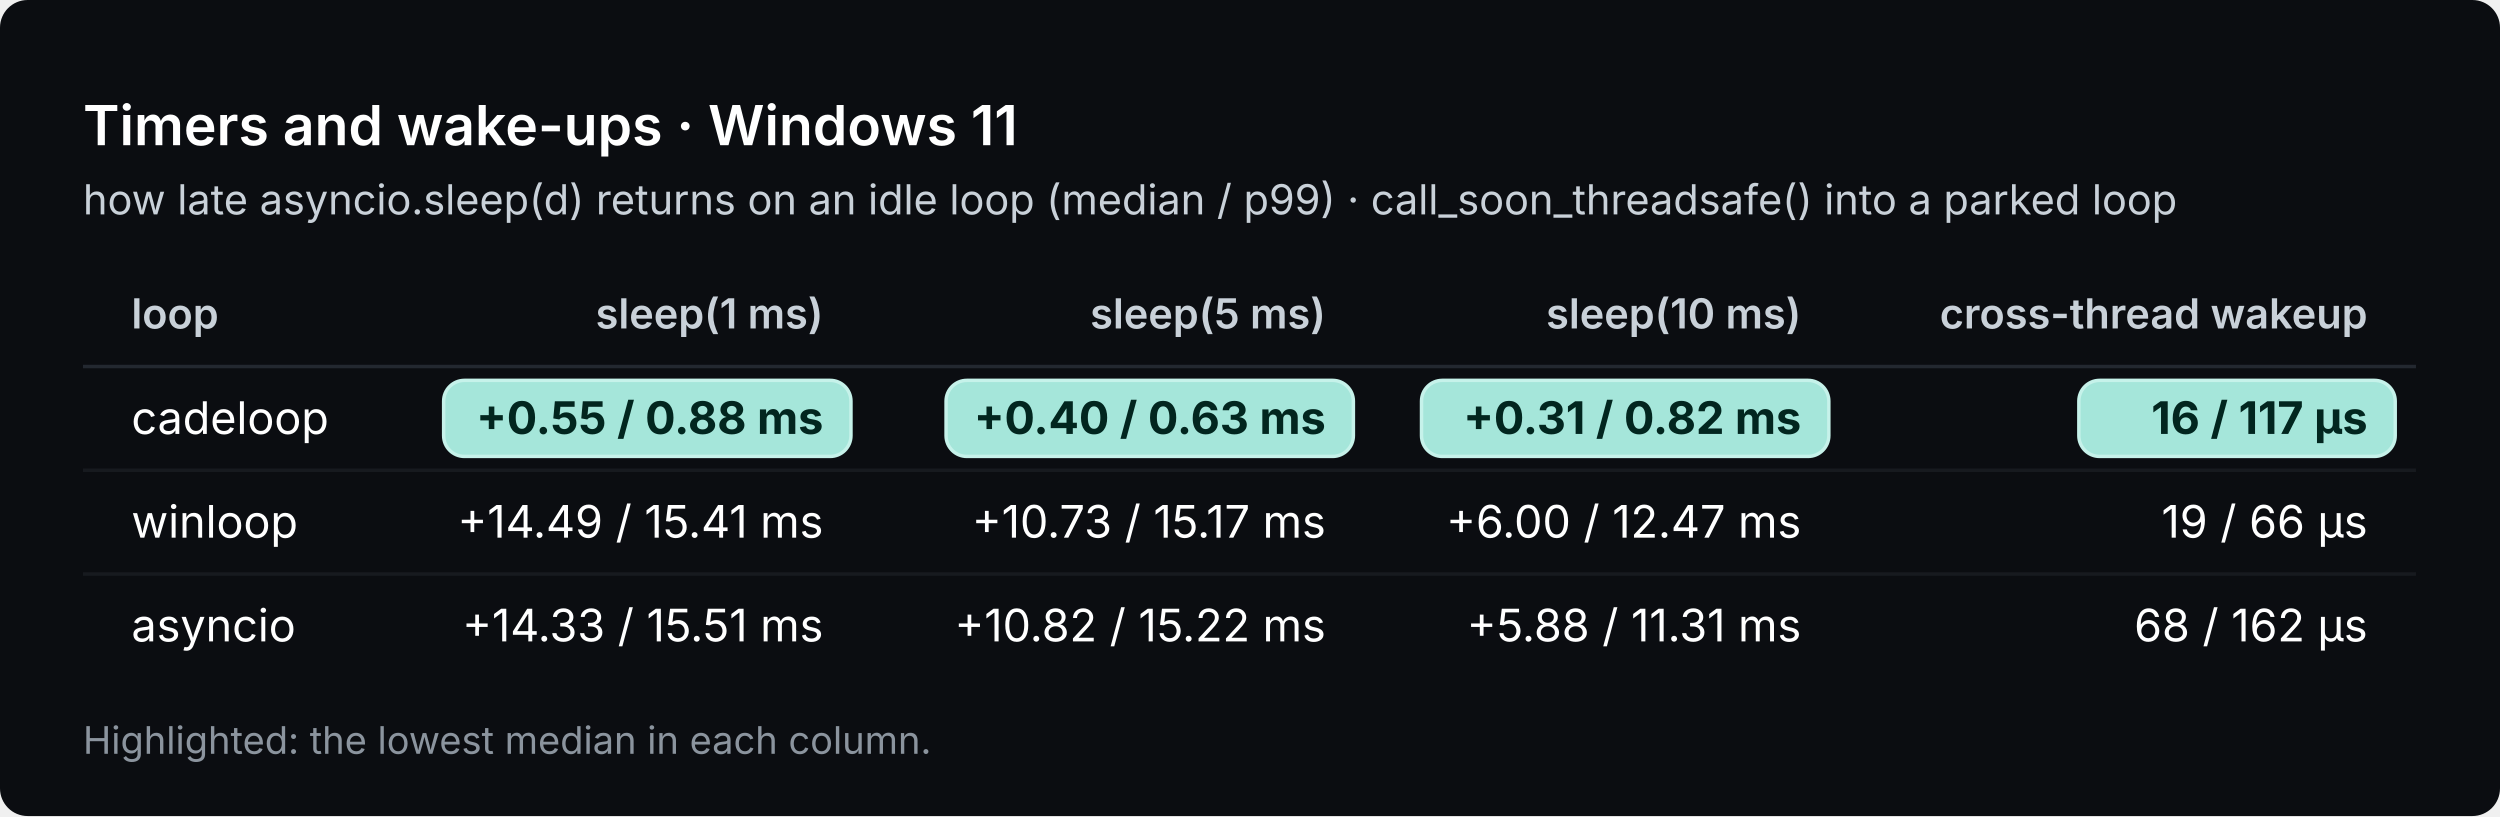
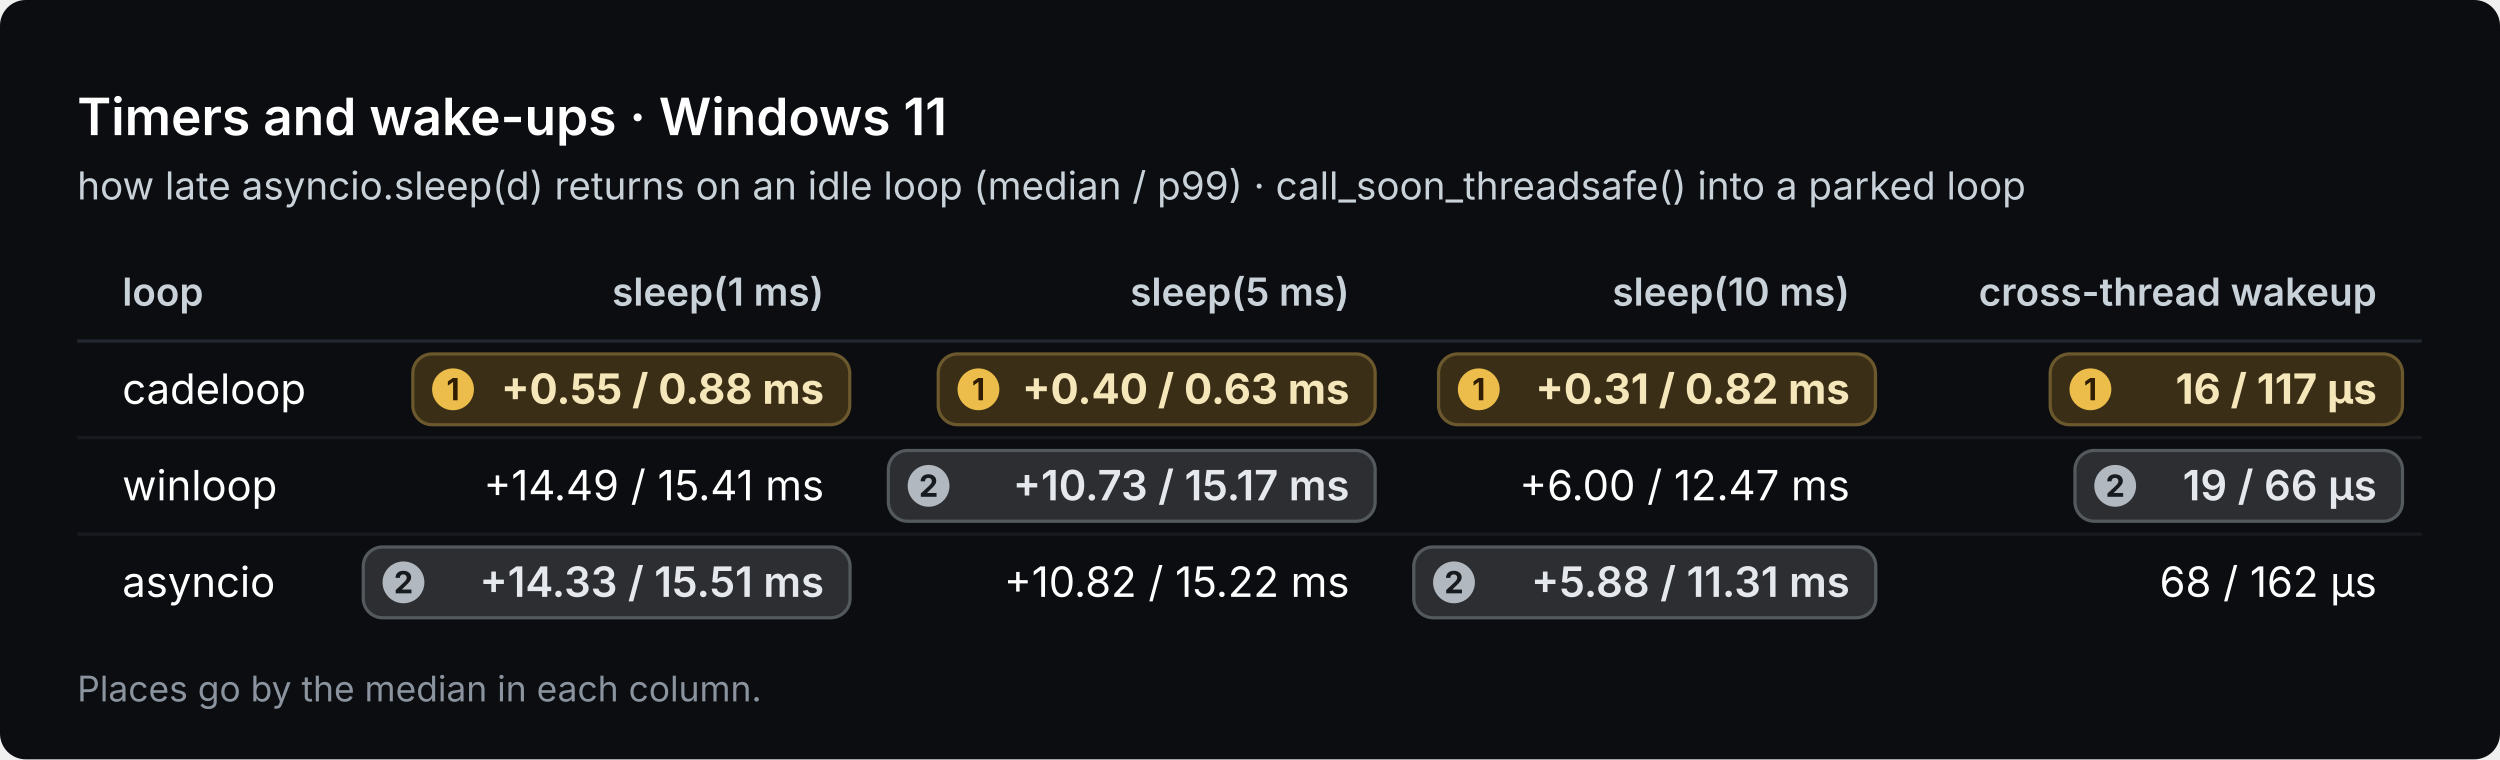
- <svg xmlns="http://www.w3.org/2000/svg" viewBox="0 0 723 236" width="723" height="236" font-family="system-ui, -apple-system, 'Segoe UI', sans-serif">
-   <rect width="723" height="236" fill="#0B0D11" rx="8" />
+ <svg xmlns="http://www.w3.org/2000/svg" viewBox="0 0 777 236" width="777" height="236" font-family="system-ui, -apple-system, 'Segoe UI', sans-serif">
+   <rect width="777" height="236" fill="#0B0D11" rx="8" />
  <text x="24" y="42" font-size="16" font-weight="600" fill="#ffffff">Timers and wake-ups · Windows 11</text>
  <text x="24" y="62" font-size="12" fill="#c9d1d9">how late asyncio.sleep(d) returns on an idle loop (median / p99) · call_soon_threadsafe() into a parked loop</text>
  <text x="38.0" y="95.0" font-size="12" font-weight="600" fill="#c9d1d9">loop</text>
-   <text x="238.1" y="95.0" font-size="12" font-weight="600" text-anchor="end" fill="#c9d1d9">sleep(1 ms)</text>
-   <text x="383.4" y="95.0" font-size="12" font-weight="600" text-anchor="end" fill="#c9d1d9">sleep(5 ms)</text>
-   <text x="520.9" y="95.0" font-size="12" font-weight="600" text-anchor="end" fill="#c9d1d9">sleep(10 ms)</text>
-   <text x="684.7" y="95.0" font-size="12" font-weight="600" text-anchor="end" fill="#c9d1d9">cross-thread wakeup</text>
-   <line x1="24" y1="106.0" x2="698.7" y2="106.0" stroke="#232830" stroke-width="1" />
+   <text x="256.1" y="95.0" font-size="12" font-weight="600" text-anchor="end" fill="#c9d1d9">sleep(1 ms)</text>
+   <text x="419.4" y="95.0" font-size="12" font-weight="600" text-anchor="end" fill="#c9d1d9">sleep(5 ms)</text>
+   <text x="574.9" y="95.0" font-size="12" font-weight="600" text-anchor="end" fill="#c9d1d9">sleep(10 ms)</text>
+   <text x="738.7" y="95.0" font-size="12" font-weight="600" text-anchor="end" fill="#c9d1d9">cross-thread wakeup</text>
+   <line x1="24" y1="106.0" x2="752.7" y2="106.0" stroke="#232830" stroke-width="1" />
  <text x="38.0" y="125.5" font-size="13" fill="#ffffff">cadeloop</text>
-   <rect x="128.3" y="110.0" width="117.8" height="22" rx="6" fill="#a5e6da" stroke="#c6f2ea" stroke-width="1" />
-   <text x="238.1" y="125.5" font-size="13" text-anchor="end" font-weight="700" fill="#02261f">+0.55 / 0.88 ms</text>
-   <rect x="273.6" y="110.0" width="117.8" height="22" rx="6" fill="#a5e6da" stroke="#c6f2ea" stroke-width="1" />
-   <text x="383.4" y="125.5" font-size="13" text-anchor="end" font-weight="700" fill="#02261f">+0.40 / 0.63 ms</text>
-   <rect x="411.1" y="110.0" width="117.8" height="22" rx="6" fill="#a5e6da" stroke="#c6f2ea" stroke-width="1" />
-   <text x="520.9" y="125.5" font-size="13" text-anchor="end" font-weight="700" fill="#02261f">+0.31 / 0.82 ms</text>
-   <rect x="601.2" y="110.0" width="91.5" height="22" rx="6" fill="#a5e6da" stroke="#c6f2ea" stroke-width="1" />
-   <text x="684.7" y="125.5" font-size="13" text-anchor="end" font-weight="700" fill="#02261f">16 / 117 µs</text>
-   <line x1="24" y1="136.0" x2="698.7" y2="136.0" stroke="#171A1F" stroke-width="1" />
+   <rect x="128.3" y="110.0" width="135.8" height="22" rx="6" fill="#3a2f16" stroke="#6c582d" stroke-width="1" />
+   <circle cx="140.8" cy="121.0" r="6.5" fill="#ecbd4a" />
+   <text x="140.8" y="124.4" font-size="9.5" font-weight="700" text-anchor="middle" fill="#2f1e02">1</text>
+   <text x="256.1" y="125.5" font-size="13" text-anchor="end" font-weight="700" fill="#f6e7bb">+0.55 / 0.88 ms</text>
+   <rect x="291.6" y="110.0" width="135.8" height="22" rx="6" fill="#3a2f16" stroke="#6c582d" stroke-width="1" />
+   <circle cx="304.1" cy="121.0" r="6.5" fill="#ecbd4a" />
+   <text x="304.1" y="124.4" font-size="9.5" font-weight="700" text-anchor="middle" fill="#2f1e02">1</text>
+   <text x="419.4" y="125.5" font-size="13" text-anchor="end" font-weight="700" fill="#f6e7bb">+0.40 / 0.63 ms</text>
+   <rect x="447.1" y="110.0" width="135.8" height="22" rx="6" fill="#3a2f16" stroke="#6c582d" stroke-width="1" />
+   <circle cx="459.6" cy="121.0" r="6.5" fill="#ecbd4a" />
+   <text x="459.6" y="124.4" font-size="9.5" font-weight="700" text-anchor="middle" fill="#2f1e02">1</text>
+   <text x="574.9" y="125.5" font-size="13" text-anchor="end" font-weight="700" fill="#f6e7bb">+0.31 / 0.82 ms</text>
+   <rect x="637.2" y="110.0" width="109.5" height="22" rx="6" fill="#3a2f16" stroke="#6c582d" stroke-width="1" />
+   <circle cx="649.7" cy="121.0" r="6.5" fill="#ecbd4a" />
+   <text x="649.7" y="124.4" font-size="9.5" font-weight="700" text-anchor="middle" fill="#2f1e02">1</text>
+   <text x="738.7" y="125.5" font-size="13" text-anchor="end" font-weight="700" fill="#f6e7bb">16 / 117 µs</text>
+   <line x1="24" y1="136.0" x2="752.7" y2="136.0" stroke="#171A1F" stroke-width="1" />
  <text x="38.0" y="155.5" font-size="13" fill="#ffffff">winloop</text>
-   <text x="238.1" y="155.5" font-size="13" text-anchor="end" fill="#ffffff">+14.49 / 15.41 ms</text>
-   <text x="383.4" y="155.5" font-size="13" text-anchor="end" fill="#ffffff">+10.73 / 15.17 ms</text>
-   <text x="520.9" y="155.5" font-size="13" text-anchor="end" fill="#ffffff">+6.00 / 12.47 ms</text>
-   <text x="684.7" y="155.5" font-size="13" text-anchor="end" fill="#ffffff">19 / 66 µs</text>
-   <line x1="24" y1="166.0" x2="698.7" y2="166.0" stroke="#171A1F" stroke-width="1" />
+   <text x="256.1" y="155.5" font-size="13" text-anchor="end" fill="#ffffff">+14.49 / 15.41 ms</text>
+   <rect x="276.1" y="140.0" width="151.3" height="22" rx="6" fill="#2c2e31" stroke="#54595e" stroke-width="1" />
+   <circle cx="288.6" cy="151.0" r="6.5" fill="#b2b8bf" />
+   <text x="288.6" y="154.4" font-size="9.5" font-weight="700" text-anchor="middle" fill="#171b1f">2</text>
+   <text x="419.4" y="155.5" font-size="13" text-anchor="end" font-weight="600" fill="#e5e8ec">+10.73 / 15.17 ms</text>
+   <text x="574.9" y="155.5" font-size="13" text-anchor="end" fill="#ffffff">+6.00 / 12.47 ms</text>
+   <rect x="644.9" y="140.0" width="101.8" height="22" rx="6" fill="#2c2e31" stroke="#54595e" stroke-width="1" />
+   <circle cx="657.4" cy="151.0" r="6.5" fill="#b2b8bf" />
+   <text x="657.4" y="154.4" font-size="9.5" font-weight="700" text-anchor="middle" fill="#171b1f">2</text>
+   <text x="738.7" y="155.5" font-size="13" text-anchor="end" font-weight="600" fill="#e5e8ec">19 / 66 µs</text>
+   <line x1="24" y1="166.0" x2="752.7" y2="166.0" stroke="#171A1F" stroke-width="1" />
  <text x="38.0" y="185.5" font-size="13" fill="#ffffff">asyncio</text>
-   <text x="238.1" y="185.5" font-size="13" text-anchor="end" fill="#ffffff">+14.33 / 15.51 ms</text>
-   <text x="383.4" y="185.5" font-size="13" text-anchor="end" fill="#ffffff">+10.82 / 15.22 ms</text>
-   <text x="520.9" y="185.5" font-size="13" text-anchor="end" fill="#ffffff">+5.88 / 11.31 ms</text>
-   <text x="684.7" y="185.5" font-size="13" text-anchor="end" fill="#ffffff">68 / 162 µs</text>
-   <text x="24" y="218.0" font-size="11" fill="#8b949e">Highlighted: the lowest median in each column.</text>
+   <rect x="112.9" y="170.0" width="151.3" height="22" rx="6" fill="#2c2e31" stroke="#54595e" stroke-width="1" />
+   <circle cx="125.4" cy="181.0" r="6.5" fill="#b2b8bf" />
+   <text x="125.4" y="184.4" font-size="9.5" font-weight="700" text-anchor="middle" fill="#171b1f">2</text>
+   <text x="256.1" y="185.5" font-size="13" text-anchor="end" font-weight="600" fill="#e5e8ec">+14.33 / 15.51 ms</text>
+   <text x="419.4" y="185.5" font-size="13" text-anchor="end" fill="#ffffff">+10.82 / 15.22 ms</text>
+   <rect x="439.4" y="170.0" width="143.6" height="22" rx="6" fill="#2c2e31" stroke="#54595e" stroke-width="1" />
+   <circle cx="451.9" cy="181.0" r="6.5" fill="#b2b8bf" />
+   <text x="451.9" y="184.4" font-size="9.5" font-weight="700" text-anchor="middle" fill="#171b1f">2</text>
+   <text x="574.9" y="185.5" font-size="13" text-anchor="end" font-weight="600" fill="#e5e8ec">+5.88 / 11.31 ms</text>
+   <text x="738.7" y="185.5" font-size="13" text-anchor="end" fill="#ffffff">68 / 162 µs</text>
+   <text x="24" y="218.0" font-size="11" fill="#8b949e">Places go by the median in each column.</text>
</svg>
